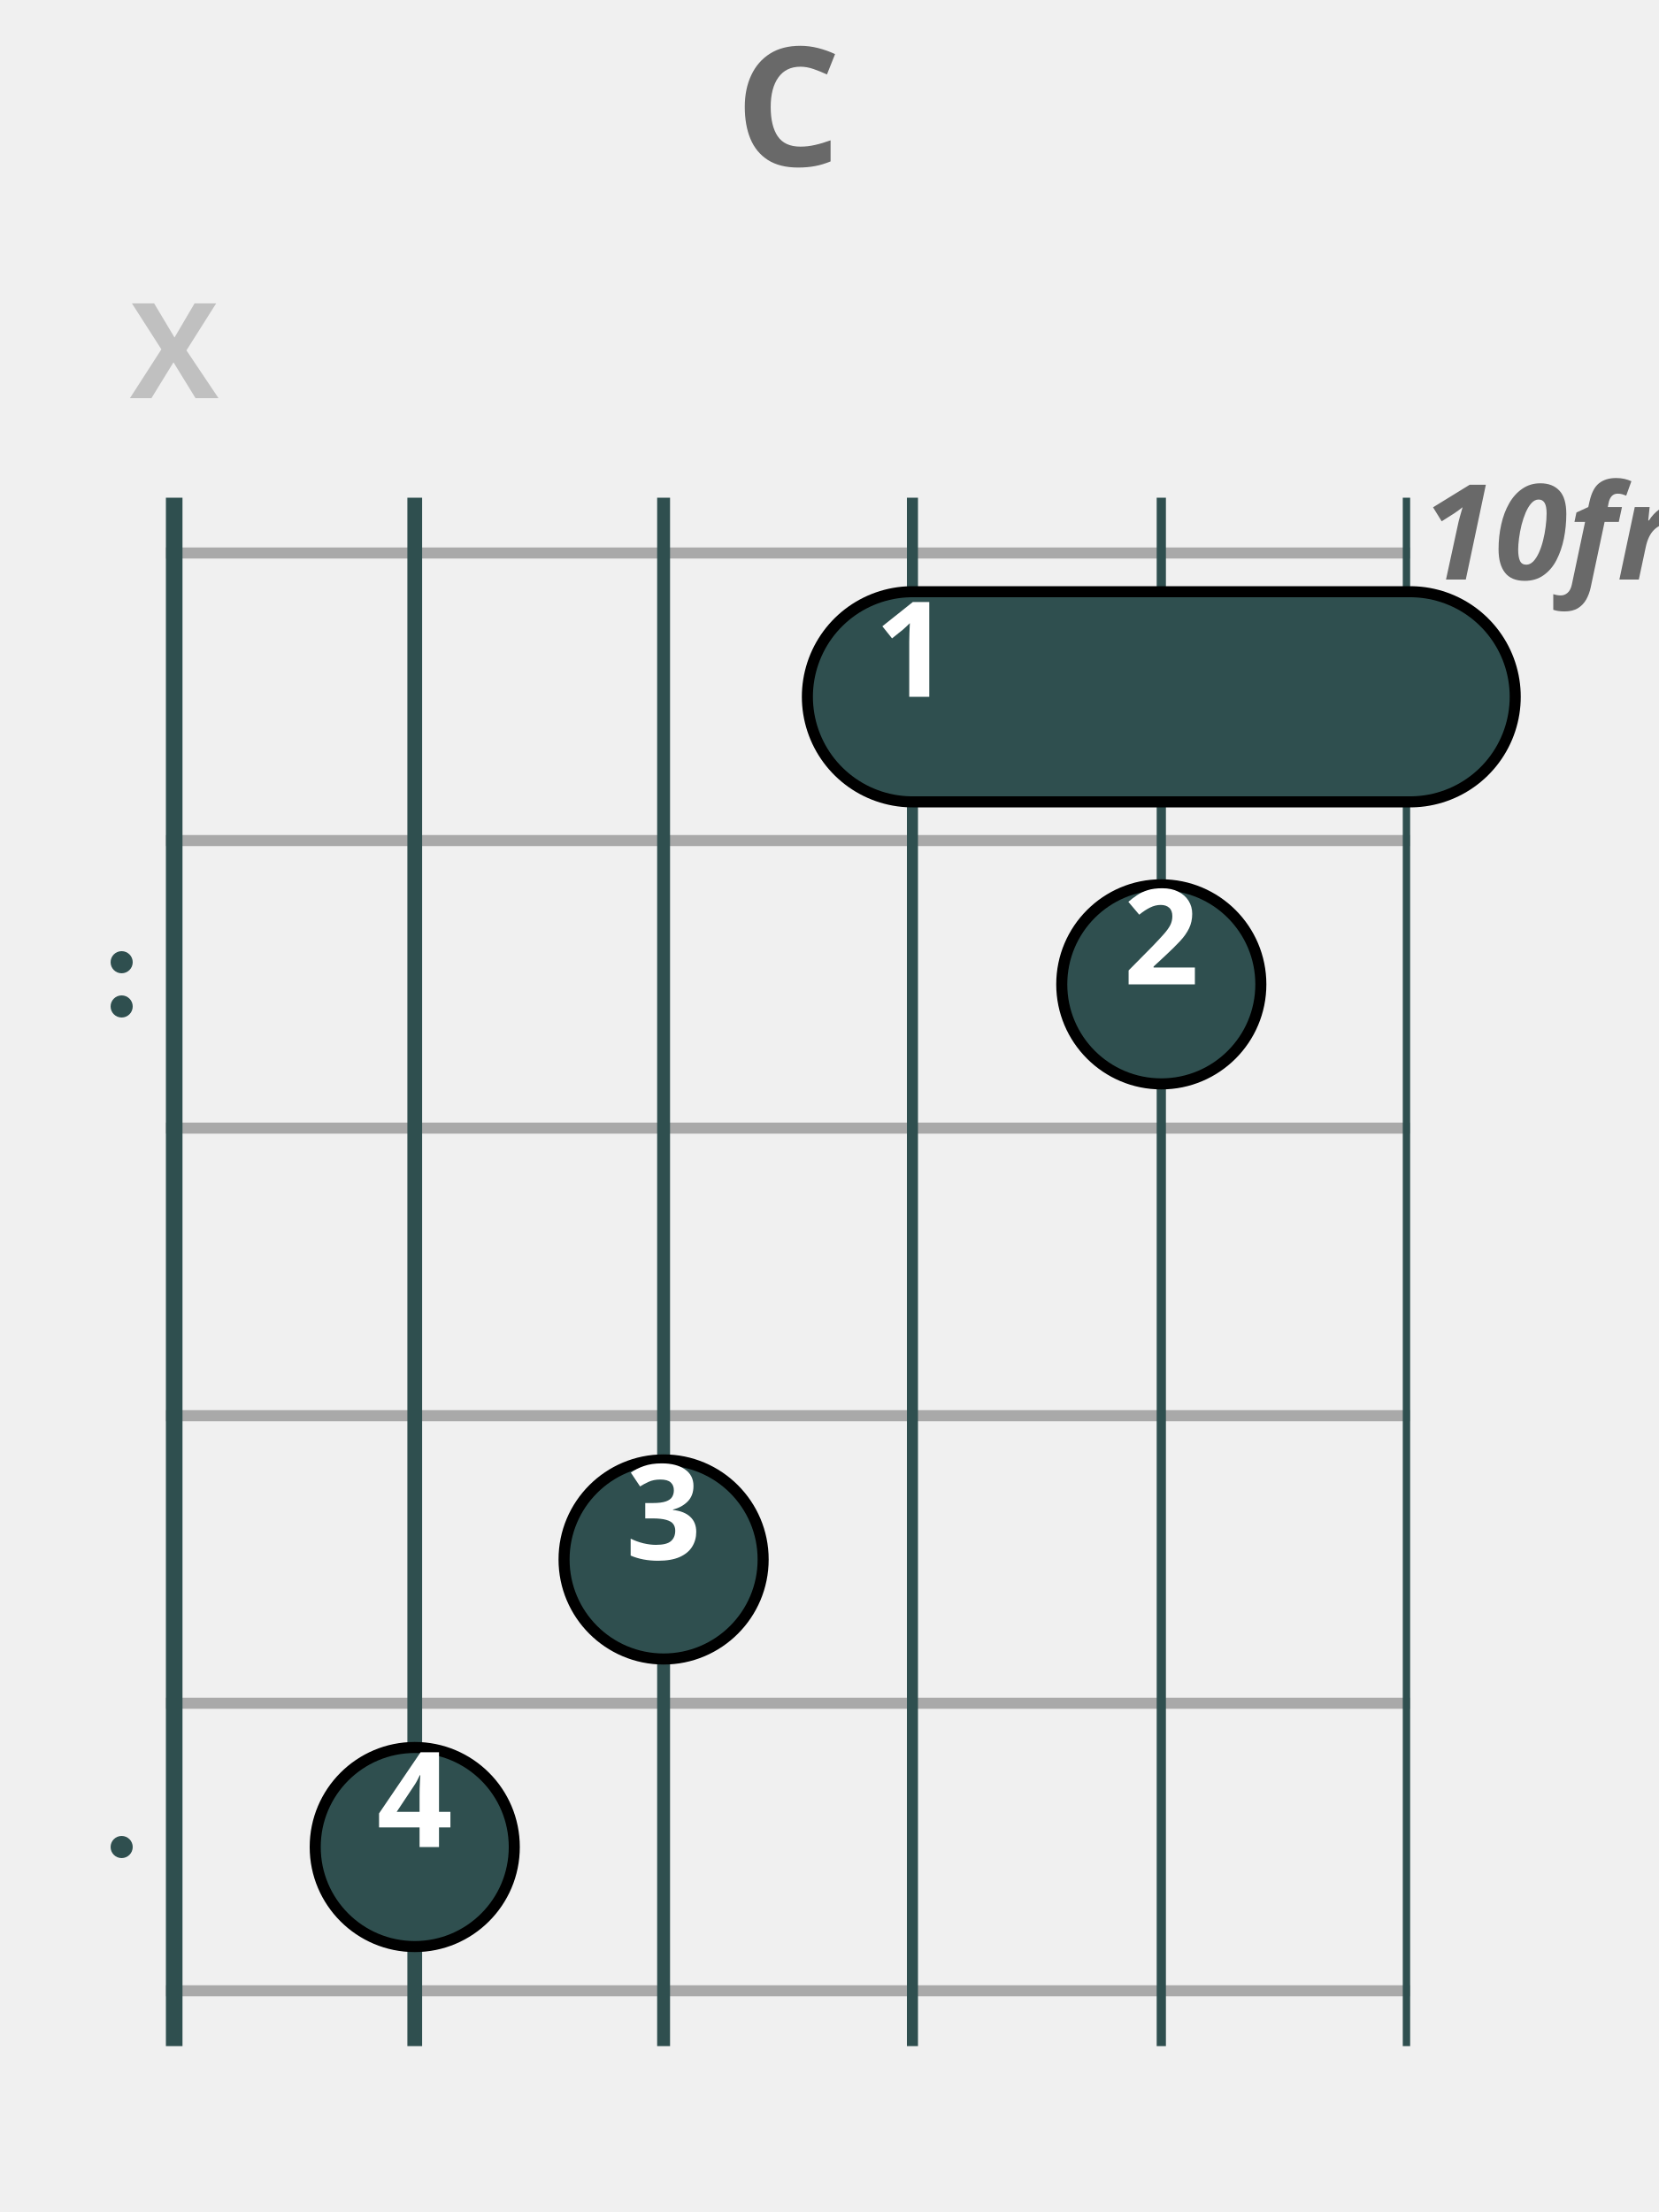
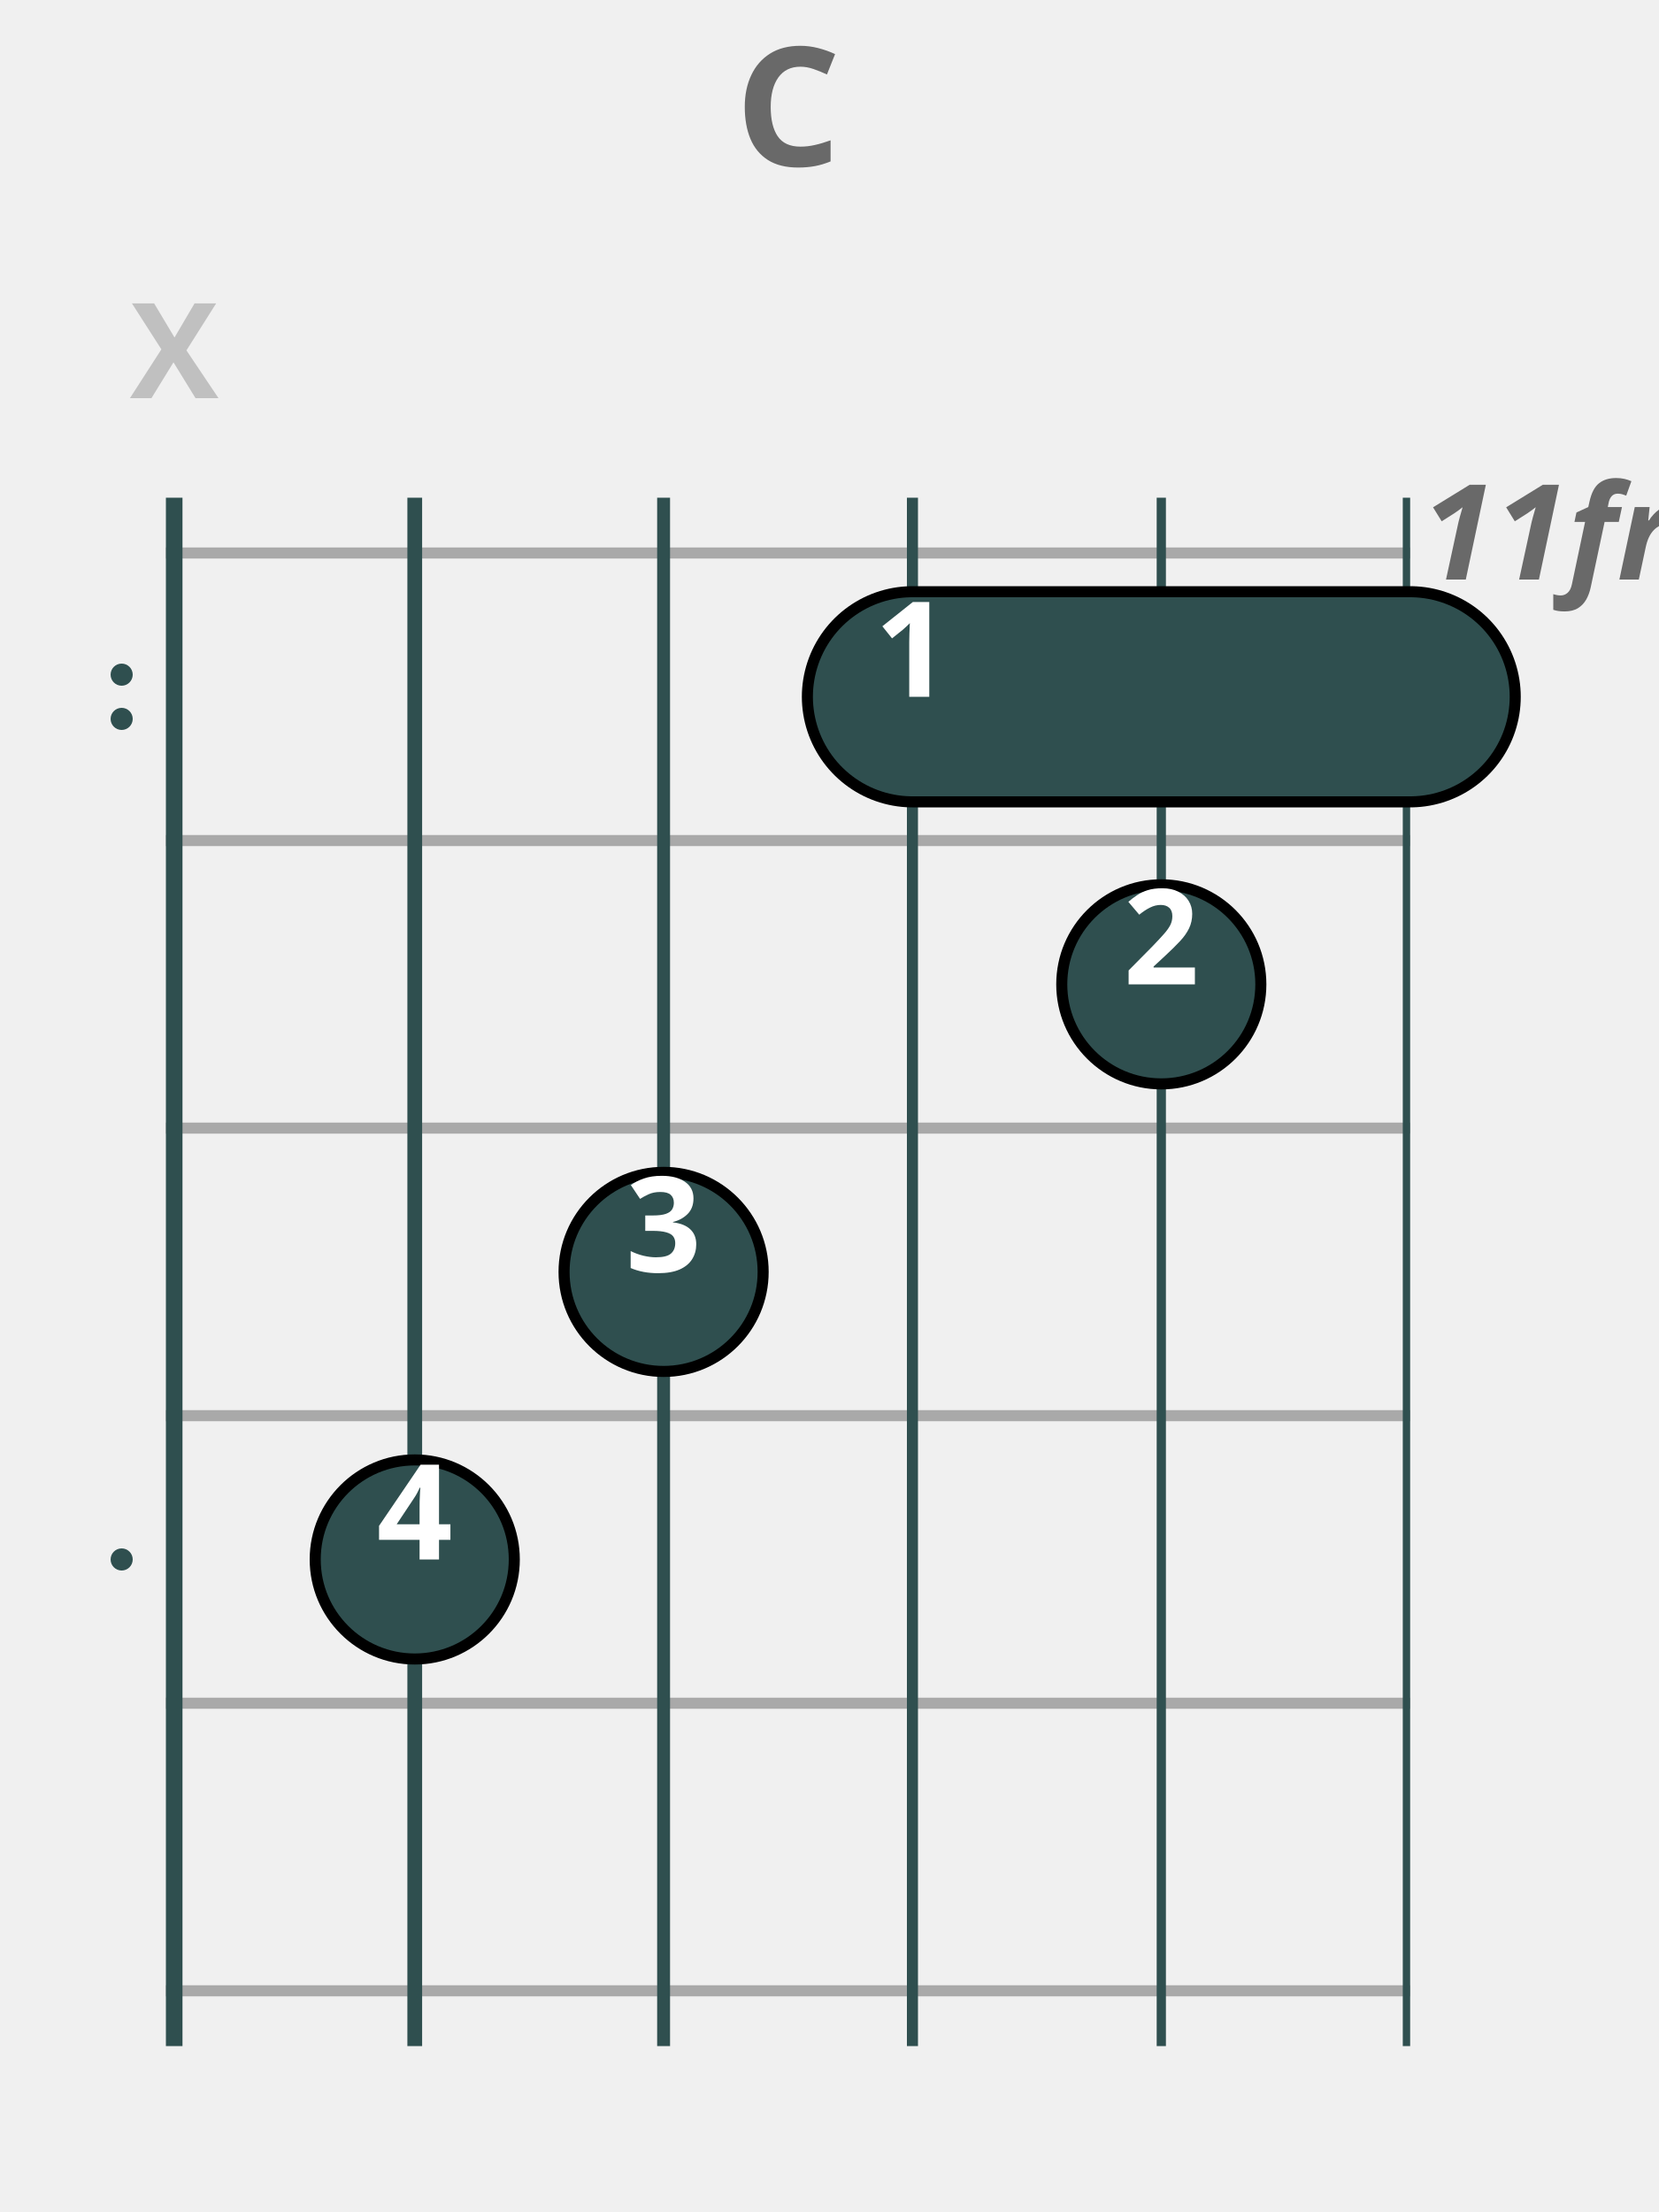
<svg xmlns="http://www.w3.org/2000/svg" baseProfile="full" height="400" version="1.1" width="300">
  <defs />
  <line stroke="darkgray" stroke-width="2" x1="30" x2="255.0" y1="100.0" y2="100.0" />
  <line stroke="darkgray" stroke-width="2" x1="30" x2="255.0" y1="152.0" y2="152.0" />
  <line stroke="darkgray" stroke-width="2" x1="30" x2="255.0" y1="204.0" y2="204.0" />
  <line stroke="darkgray" stroke-width="2" x1="30" x2="255.0" y1="256.0" y2="256.0" />
  <line stroke="darkgray" stroke-width="2" x1="30" x2="255.0" y1="308.0" y2="308.0" />
  <line stroke="darkgray" stroke-width="2" x1="30" x2="255.0" y1="360.0" y2="360.0" />
-   <circle cx="22" cy="174.0" fill="darkslategray" r="2" />
-   <circle cx="22" cy="182.0" fill="darkslategray" r="2" />
-   <circle cx="22" cy="334.0" fill="darkslategray" r="2" />
-   <text fill="dimgray" font-family="Verdana" font-size="24" font-style="italic" font-weight="bold" text-anchor="start" x="257.0" y="104.8">10fr</text>
+   <circle cx="22" cy="122.0" fill="darkslategray" r="2" />
+   <circle cx="22" cy="130.0" fill="darkslategray" r="2" />
+   <circle cx="22" cy="282.0" fill="darkslategray" r="2" />
+   <text fill="dimgray" font-family="Verdana" font-size="24" font-style="italic" font-weight="bold" text-anchor="start" x="257.0" y="104.8">11fr</text>
  <line stroke="darkslategray" stroke-width="3.0" x1="31.5" x2="31.5" y1="90" y2="370" />
  <text alignment-baseline="middle" fill="silver" font-family="Verdana" font-size="24" font-weight="bold" text-anchor="middle" x="31.5" y="72.0">X</text>
  <line stroke="darkslategray" stroke-width="2.667" x1="75.0" x2="75.0" y1="90" y2="370" />
  <line stroke="darkslategray" stroke-width="2.333" x1="120.0" x2="120.0" y1="90" y2="370" />
  <line stroke="darkslategray" stroke-width="2.0" x1="165.0" x2="165.0" y1="90" y2="370" />
  <line stroke="darkslategray" stroke-width="1.667" x1="210.0" x2="210.0" y1="90" y2="370" />
  <line stroke="darkslategray" stroke-width="1.333" x1="254.333" x2="254.333" y1="90" y2="370" />
  <line stroke="black" stroke-linecap="round" stroke-width="40" x1="165.0" x2="255.0" y1="126.0" y2="126.0" />
  <line stroke="darkslategray" stroke-linecap="round" stroke-width="36" x1="165.0" x2="255.0" y1="126.0" y2="126.0" />
  <text alignment-baseline="central" fill="white" font-family="Verdana" font-size="24" font-weight="bold" text-anchor="middle" x="165.0" y="126.0">1</text>
-   <circle cx="75.0" cy="334.0" fill="darkslategray" r="18" stroke="black" stroke-width="2" />
-   <text alignment-baseline="central" fill="white" font-family="Verdana" font-size="24" font-weight="bold" text-anchor="middle" x="75.0" y="334.0">4</text>
-   <circle cx="120.0" cy="282.0" fill="darkslategray" r="18" stroke="black" stroke-width="2" />
-   <text alignment-baseline="central" fill="white" font-family="Verdana" font-size="24" font-weight="bold" text-anchor="middle" x="120.0" y="282.0">3</text>
+   <circle cx="75.0" cy="282.0" fill="darkslategray" r="18" stroke="black" stroke-width="2" />
+   <text alignment-baseline="central" fill="white" font-family="Verdana" font-size="24" font-weight="bold" text-anchor="middle" x="75.0" y="282.0">4</text>
+   <circle cx="120.0" cy="230.0" fill="darkslategray" r="18" stroke="black" stroke-width="2" />
+   <text alignment-baseline="central" fill="white" font-family="Verdana" font-size="24" font-weight="bold" text-anchor="middle" x="120.0" y="230.0">3</text>
  <circle cx="210.0" cy="178.0" fill="darkslategray" r="18" stroke="black" stroke-width="2" />
  <text alignment-baseline="central" fill="white" font-family="Verdana" font-size="24" font-weight="bold" text-anchor="middle" x="210.0" y="178.0">2</text>
  <text alignment-baseline="central" fill="dimgray" font-family="Verdana" font-size="30" font-weight="bold" text-anchor="middle" x="142.5" y="30">C</text>
</svg>
